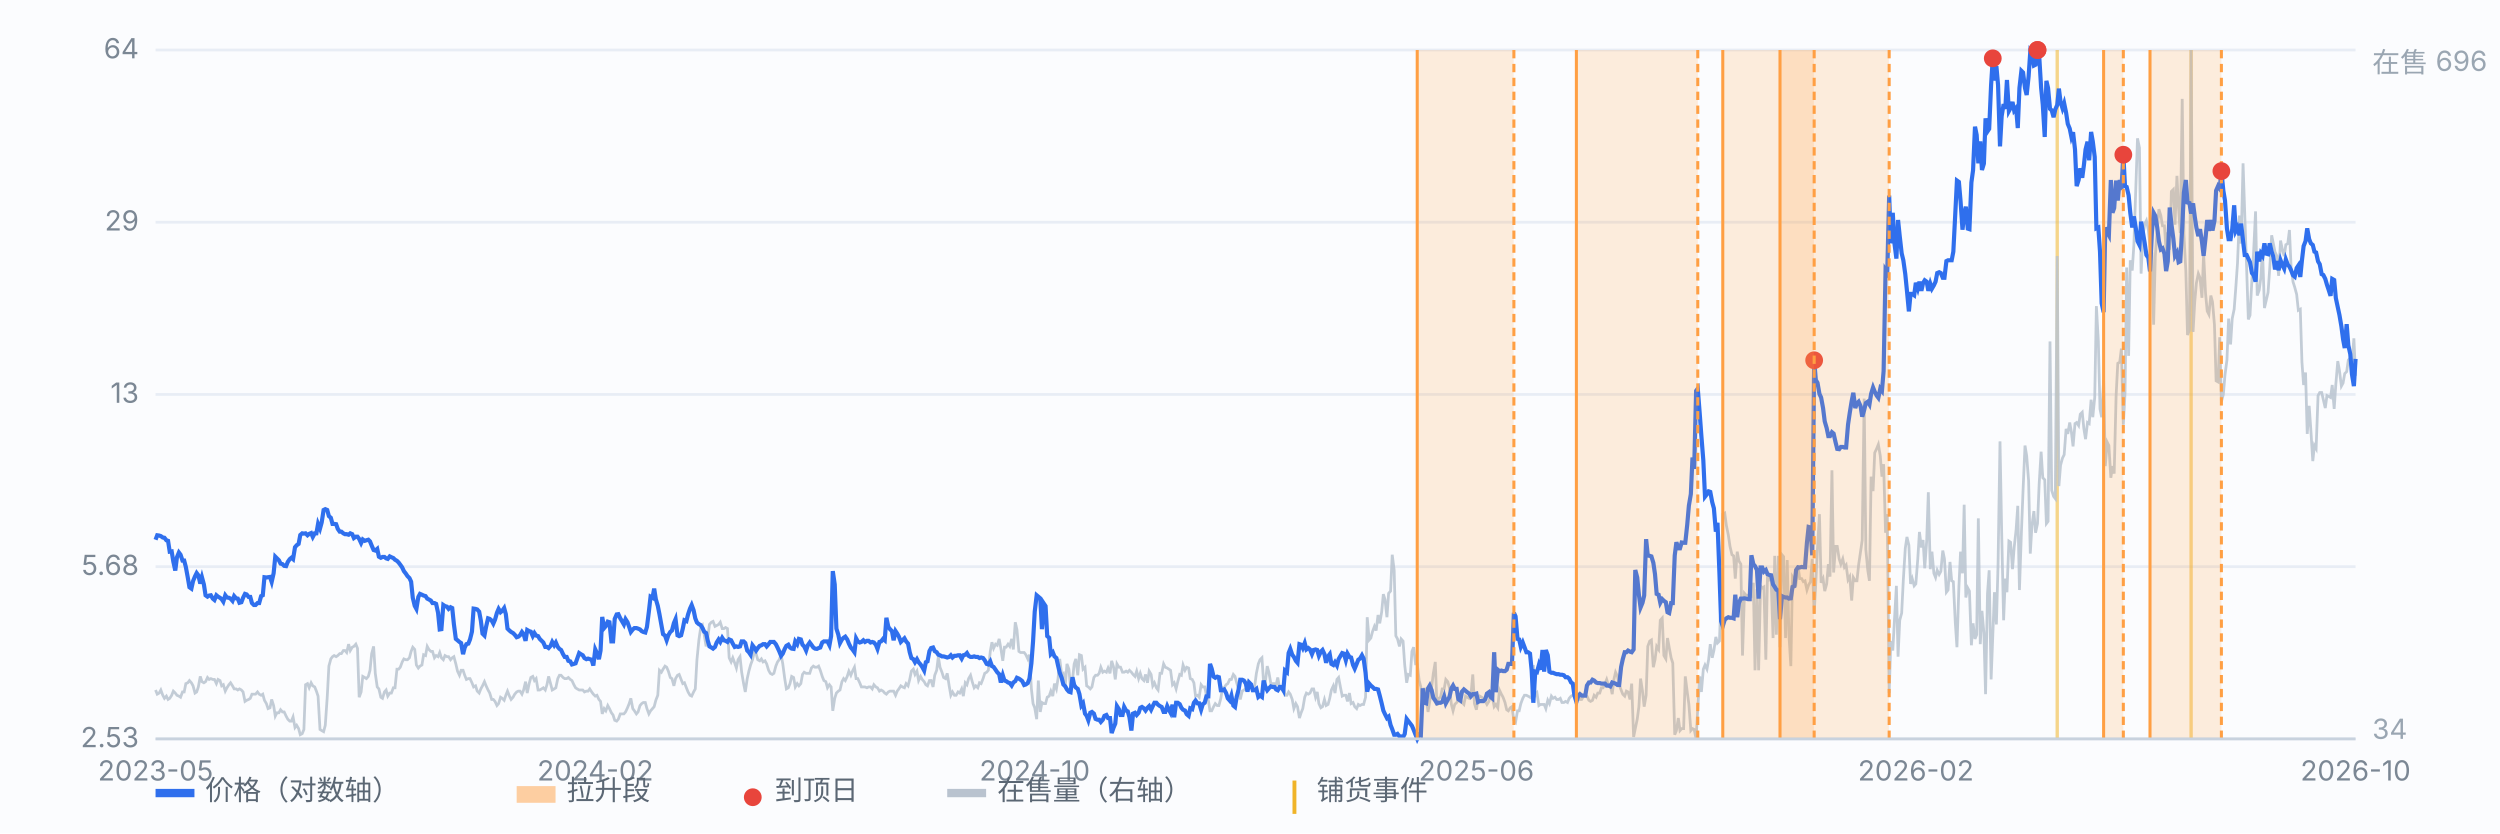
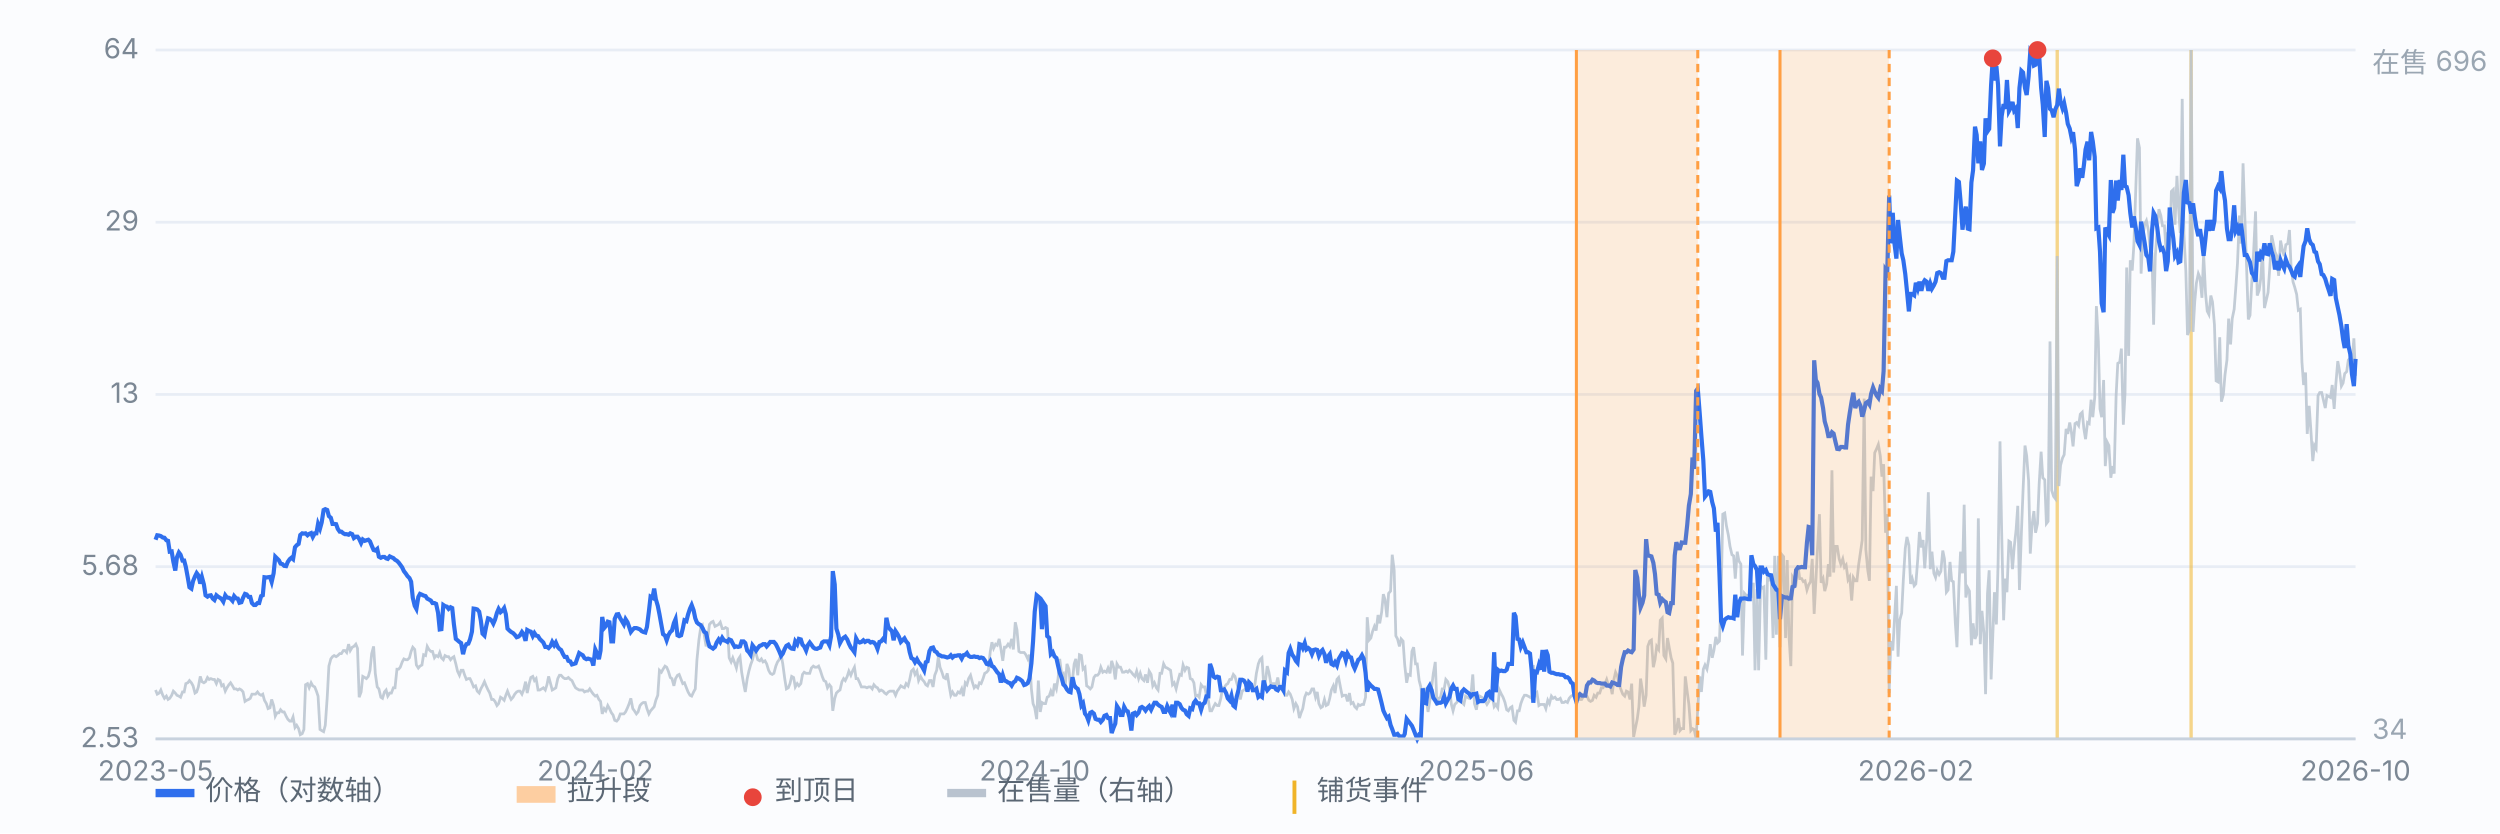
<svg xmlns="http://www.w3.org/2000/svg" viewBox="0 0 900 300" preserveAspectRatio="xMidYMid meet" style="width:100%;max-width:900px;height:auto;display:block" font-family="-apple-system,Segoe UI,Microsoft YaHei,sans-serif" font-size="10">
  <rect x="0" y="0" width="900" height="300" fill="#fbfcfe" />
  <line x1="56" y1="266.0" x2="848" y2="266.0" stroke="#e8edf5" stroke-width="1" />
  <text x="50" y="269.0" text-anchor="end" fill="#7b8794">2.53</text>
  <line x1="56" y1="204.0" x2="848" y2="204.0" stroke="#e8edf5" stroke-width="1" />
  <text x="50" y="207.0" text-anchor="end" fill="#7b8794">5.68</text>
  <line x1="56" y1="142.0" x2="848" y2="142.0" stroke="#e8edf5" stroke-width="1" />
  <text x="50" y="145.0" text-anchor="end" fill="#7b8794">13</text>
  <line x1="56" y1="80.0" x2="848" y2="80.0" stroke="#e8edf5" stroke-width="1" />
  <text x="50" y="83.0" text-anchor="end" fill="#7b8794">29</text>
  <line x1="56" y1="18.0" x2="848" y2="18.0" stroke="#e8edf5" stroke-width="1" />
  <text x="50" y="21.0" text-anchor="end" fill="#7b8794">64</text>
  <line x1="740.6" y1="18" x2="740.6" y2="266" stroke="#f0b429" stroke-width="1.2" opacity="0.55" />
  <line x1="788.8" y1="18" x2="788.8" y2="266" stroke="#f0b429" stroke-width="1.2" opacity="0.55" />
  <path d="M56.0 248.4 L56.6 249.9 L57.3 249.5 L57.9 248.4 L58.6 250.3 L59.2 251.4 L59.9 250.6 L60.5 251.8 L61.1 251.4 L61.8 250.3 L62.4 248.8 L63.1 249.5 L63.7 250.3 L64.4 250.6 L65.0 251.0 L65.7 249.1 L66.3 249.1 L66.9 246.1 L67.6 245.8 L68.2 245.0 L68.9 245.8 L69.5 246.9 L70.2 249.5 L70.8 249.1 L71.4 247.3 L72.1 243.5 L72.7 245.4 L73.4 245.8 L74.0 245.4 L74.7 243.9 L75.3 244.6 L75.9 244.3 L76.6 244.6 L77.2 244.6 L77.9 246.1 L78.5 244.6 L79.2 245.0 L79.8 246.9 L80.4 246.5 L81.1 248.8 L81.7 247.6 L82.4 246.5 L83.0 245.8 L83.7 246.9 L84.3 248.0 L85.0 248.0 L85.6 248.4 L86.2 248.0 L86.9 248.4 L87.5 249.1 L88.2 252.5 L88.8 252.1 L89.5 251.8 L90.1 251.4 L90.7 249.9 L91.4 249.9 L92.0 249.9 L92.7 249.1 L93.3 249.9 L94.0 250.3 L94.6 249.9 L95.2 252.1 L95.9 253.3 L96.5 255.1 L97.2 254.8 L97.8 251.8 L98.5 254.0 L99.1 257.8 L99.7 256.6 L100.4 256.6 L101.0 255.5 L101.7 256.3 L102.3 256.3 L103.0 257.8 L103.6 258.9 L104.3 259.6 L104.9 259.6 L105.5 258.1 L106.2 261.9 L106.8 261.1 L107.5 262.3 L108.1 264.5 L108.8 264.1 L109.4 262.6 L110.0 246.5 L110.7 246.1 L111.3 247.6 L112.0 245.8 L112.6 246.9 L113.3 247.3 L113.9 248.8 L114.5 250.6 L115.2 262.6 L115.8 263.0 L116.5 263.4 L117.1 261.1 L117.8 251.0 L118.4 239.8 L119.1 237.2 L119.7 236.4 L120.3 236.0 L121.0 236.4 L121.6 236.0 L122.3 235.3 L122.9 235.3 L123.6 234.2 L124.2 234.2 L124.8 234.9 L125.5 231.9 L126.1 234.2 L126.8 233.0 L127.4 232.7 L128.1 231.9 L128.7 233.4 L129.3 251.0 L130.0 249.1 L130.6 243.5 L131.3 243.9 L131.9 244.3 L132.6 243.5 L133.2 241.3 L133.8 235.3 L134.5 232.7 L135.1 242.4 L135.8 247.3 L136.4 248.0 L137.1 251.0 L137.7 251.4 L138.4 249.1 L139.0 248.4 L139.6 250.6 L140.3 249.5 L140.9 249.5 L141.6 247.6 L142.2 247.6 L142.9 240.9 L143.5 240.9 L144.1 240.2 L144.8 238.3 L145.4 237.2 L146.1 237.5 L146.7 237.5 L147.4 236.8 L148.0 234.5 L148.6 233.0 L149.3 233.8 L149.9 239.4 L150.6 240.5 L151.2 239.8 L151.9 239.4 L152.5 235.7 L153.2 236.0 L153.8 232.7 L154.4 233.8 L155.1 234.5 L155.7 234.5 L156.4 236.8 L157.0 236.0 L157.7 236.4 L158.3 234.9 L158.9 236.8 L159.6 237.5 L160.2 236.0 L160.9 236.4 L161.5 236.4 L162.2 237.5 L162.8 236.8 L163.4 236.4 L164.1 239.0 L164.7 241.6 L165.4 243.1 L166.0 241.3 L166.7 241.3 L167.3 243.1 L167.9 244.6 L168.6 244.3 L169.2 244.3 L169.9 245.8 L170.5 247.3 L171.2 246.9 L171.8 248.8 L172.5 249.5 L173.1 248.0 L173.7 246.9 L174.4 245.4 L175.0 246.9 L175.7 248.4 L176.3 249.5 L177.0 251.8 L177.6 251.8 L178.2 252.5 L178.9 254.0 L179.5 253.3 L180.2 251.0 L180.8 251.4 L181.5 252.1 L182.1 250.3 L182.7 248.8 L183.4 250.6 L184.0 251.8 L184.7 251.0 L185.3 249.9 L186.0 249.1 L186.6 248.8 L187.2 248.8 L187.9 249.9 L188.5 248.4 L189.2 245.4 L189.8 249.5 L190.5 246.1 L191.1 243.9 L191.8 243.5 L192.4 245.0 L193.0 244.3 L193.7 248.4 L194.3 248.4 L195.0 248.0 L195.6 247.6 L196.3 248.4 L196.9 246.5 L197.5 243.5 L198.2 246.1 L198.8 248.4 L199.5 248.0 L200.1 247.6 L200.8 244.3 L201.4 243.1 L202.0 243.1 L202.7 243.9 L203.3 244.3 L204.0 244.3 L204.6 243.9 L205.3 244.6 L205.9 245.0 L206.6 246.5 L207.2 247.6 L207.8 248.0 L208.5 248.4 L209.1 248.4 L209.8 248.4 L210.4 249.1 L211.1 248.8 L211.7 248.8 L212.3 248.0 L213.0 249.1 L213.6 249.9 L214.3 250.6 L214.9 250.3 L215.6 251.8 L216.2 252.5 L216.8 257.0 L217.5 255.1 L218.1 255.9 L218.8 254.0 L219.4 255.1 L220.1 256.6 L220.7 257.4 L221.3 259.3 L222.0 259.6 L222.6 258.9 L223.3 257.0 L223.9 257.0 L224.6 257.0 L225.2 256.3 L225.9 254.8 L226.5 253.3 L227.1 251.4 L227.8 255.1 L228.4 255.9 L229.1 257.0 L229.7 256.3 L230.4 254.0 L231.0 253.3 L231.6 252.9 L232.3 252.9 L232.9 255.1 L233.6 257.0 L234.2 255.9 L234.9 255.1 L235.5 254.4 L236.1 252.1 L236.8 250.3 L237.4 241.3 L238.1 242.0 L238.7 240.9 L239.4 239.8 L240.0 240.2 L240.6 241.6 L241.3 243.9 L241.9 244.3 L242.6 246.9 L243.2 244.3 L243.9 243.1 L244.5 242.8 L245.2 244.6 L245.8 246.1 L246.4 245.8 L247.1 247.6 L247.7 249.1 L248.4 250.3 L249.0 250.6 L249.7 249.1 L250.3 248.0 L250.9 237.5 L251.6 230.4 L252.2 226.3 L252.9 225.2 L253.5 228.5 L254.2 232.7 L254.8 229.7 L255.4 224.8 L256.1 224.0 L256.7 223.7 L257.4 225.5 L258.0 225.2 L258.7 224.8 L259.3 224.0 L260.0 226.3 L260.6 226.3 L261.2 225.9 L261.9 226.3 L262.5 236.8 L263.2 238.3 L263.8 236.8 L264.5 238.7 L265.1 240.5 L265.7 237.5 L266.4 236.4 L267.0 242.0 L267.7 246.1 L268.3 249.1 L269.0 244.3 L269.6 241.6 L270.2 239.4 L270.9 237.5 L271.5 234.9 L272.2 235.3 L272.8 237.5 L273.5 237.9 L274.1 237.2 L274.7 238.3 L275.4 237.9 L276.0 239.0 L276.7 241.3 L277.3 242.4 L278.0 242.8 L278.6 242.4 L279.3 239.8 L279.9 238.3 L280.5 237.5 L281.2 235.7 L281.8 239.0 L282.5 244.3 L283.1 248.0 L283.8 247.6 L284.4 246.1 L285.0 243.5 L285.7 243.9 L286.3 247.3 L287.0 246.1 L287.6 246.9 L288.3 246.1 L288.9 242.8 L289.5 242.0 L290.2 242.4 L290.8 242.4 L291.5 242.4 L292.1 240.5 L292.8 239.8 L293.4 240.2 L294.1 240.2 L294.7 239.8 L295.3 241.3 L296.0 243.5 L296.6 245.0 L297.3 245.4 L297.9 247.6 L298.6 246.5 L299.2 247.3 L299.8 255.9 L300.5 251.4 L301.1 249.5 L301.8 248.8 L302.4 248.4 L303.1 245.4 L303.7 244.3 L304.3 245.0 L305.0 243.5 L305.6 241.6 L306.3 243.1 L306.9 241.6 L307.6 240.2 L308.2 244.3 L308.8 244.3 L309.5 245.8 L310.1 247.3 L310.8 247.3 L311.4 247.3 L312.1 247.6 L312.7 247.3 L313.4 247.3 L314.0 248.0 L314.6 246.5 L315.3 247.3 L315.9 247.6 L316.6 248.8 L317.2 248.4 L317.9 248.8 L318.5 249.5 L319.1 249.9 L319.8 249.1 L320.4 248.8 L321.1 248.8 L321.7 248.8 L322.4 250.3 L323.0 248.8 L323.6 248.0 L324.3 246.9 L324.9 247.3 L325.6 247.6 L326.2 246.1 L326.9 246.9 L327.5 244.6 L328.1 241.6 L328.8 240.9 L329.4 242.8 L330.1 241.6 L330.7 245.0 L331.4 243.5 L332.0 244.6 L332.7 245.4 L333.3 246.5 L333.9 246.9 L334.6 245.0 L335.2 245.0 L335.9 247.3 L336.5 243.1 L337.2 241.3 L337.8 236.4 L338.4 240.2 L339.1 242.0 L339.7 243.9 L340.4 244.3 L341.0 242.4 L341.7 246.9 L342.3 250.3 L342.9 249.1 L343.6 250.3 L344.2 250.3 L344.9 249.1 L345.5 249.5 L346.2 248.0 L346.8 250.6 L347.5 245.8 L348.1 246.5 L348.7 244.3 L349.4 243.1 L350.0 245.4 L350.7 247.6 L351.3 246.9 L352.0 247.6 L352.6 245.8 L353.2 246.1 L353.9 244.3 L354.5 242.4 L355.2 242.0 L355.8 241.3 L356.5 234.5 L357.1 231.2 L357.7 233.4 L358.4 231.9 L359.0 232.3 L359.7 230.0 L360.3 233.4 L361.0 237.9 L361.6 233.0 L362.2 233.0 L362.9 231.9 L363.5 232.7 L364.2 230.0 L364.8 233.8 L365.5 224.0 L366.1 226.7 L366.8 234.5 L367.4 234.9 L368.0 234.9 L368.7 234.9 L369.3 235.7 L370.0 237.2 L370.6 235.7 L371.3 248.0 L371.9 253.3 L372.5 254.8 L373.2 258.9 L373.8 245.0 L374.5 256.3 L375.1 252.9 L375.8 253.3 L376.4 253.3 L377.0 251.0 L377.7 250.6 L378.3 248.8 L379.0 250.6 L379.6 246.1 L380.3 248.0 L380.9 244.3 L381.5 237.2 L382.2 242.8 L382.8 242.4 L383.5 246.9 L384.1 239.0 L384.8 240.9 L385.4 247.6 L386.1 244.6 L386.7 239.0 L387.3 237.2 L388.0 243.1 L388.6 235.7 L389.3 236.0 L389.9 240.9 L390.6 240.2 L391.2 246.9 L391.8 247.3 L392.5 248.0 L393.1 247.3 L393.8 243.9 L394.4 243.1 L395.1 243.1 L395.7 242.4 L396.3 240.2 L397.0 242.0 L397.6 241.6 L398.3 242.0 L398.9 240.5 L399.6 242.4 L400.2 237.9 L400.9 240.2 L401.5 244.6 L402.1 239.0 L402.8 240.2 L403.4 240.2 L404.1 242.0 L404.7 242.0 L405.4 241.6 L406.0 242.0 L406.6 241.3 L407.3 242.0 L407.9 242.8 L408.6 243.5 L409.2 241.6 L409.9 244.3 L410.5 242.4 L411.1 244.3 L411.8 245.0 L412.4 242.8 L413.1 245.8 L413.7 241.6 L414.4 242.8 L415.0 246.9 L415.6 245.8 L416.3 247.6 L416.9 248.4 L417.6 242.4 L418.2 242.4 L418.9 239.0 L419.5 240.2 L420.2 240.5 L420.8 240.9 L421.4 241.3 L422.1 246.5 L422.7 245.8 L423.4 248.0 L424.0 245.4 L424.7 242.8 L425.3 243.1 L425.9 239.4 L426.6 241.3 L427.2 240.2 L427.9 240.5 L428.5 244.3 L429.2 244.6 L429.8 245.8 L430.4 250.6 L431.1 250.3 L431.7 251.0 L432.4 246.5 L433.0 247.3 L433.7 247.3 L434.3 250.3 L435.0 252.1 L435.6 255.9 L436.2 255.9 L436.9 254.4 L437.5 253.3 L438.2 254.0 L438.8 254.0 L439.5 251.4 L440.1 247.6 L440.7 247.6 L441.4 246.5 L442.0 246.1 L442.7 244.6 L443.3 244.6 L444.0 242.8 L444.6 243.5 L445.2 245.8 L445.9 248.4 L446.5 251.8 L447.2 248.8 L447.8 248.4 L448.5 248.0 L449.1 245.8 L449.7 247.3 L450.4 247.6 L451.0 247.6 L451.7 246.9 L452.3 242.4 L453.0 239.0 L453.6 237.5 L454.3 236.8 L454.9 245.8 L455.5 245.8 L456.2 239.8 L456.8 242.0 L457.5 246.1 L458.1 246.1 L458.8 246.1 L459.4 246.5 L460.0 243.9 L460.7 248.0 L461.3 248.0 L462.0 246.9 L462.6 250.3 L463.3 250.3 L463.9 249.1 L464.5 249.9 L465.2 251.8 L465.8 255.1 L466.5 253.3 L467.1 254.4 L467.8 258.5 L468.4 256.6 L469.0 255.1 L469.7 251.0 L470.3 249.5 L471.0 249.9 L471.6 249.5 L472.3 248.0 L472.9 248.0 L473.6 251.0 L474.2 249.1 L474.8 253.3 L475.5 254.8 L476.1 254.4 L476.8 251.8 L477.4 254.0 L478.1 253.6 L478.7 251.4 L479.3 248.4 L480.0 246.9 L480.6 249.5 L481.3 244.6 L481.9 243.9 L482.6 247.6 L483.2 250.6 L483.8 250.3 L484.5 250.3 L485.1 252.5 L485.8 249.5 L486.4 253.3 L487.1 252.9 L487.7 254.4 L488.4 255.1 L489.0 253.6 L489.6 254.0 L490.3 253.6 L490.9 253.6 L491.6 251.0 L492.2 222.2 L492.9 230.4 L493.5 229.7 L494.1 227.4 L494.8 225.5 L495.4 227.0 L496.1 221.4 L496.7 224.4 L497.4 220.3 L498.0 213.9 L498.6 215.8 L499.3 222.2 L499.9 213.6 L500.6 212.8 L501.2 199.7 L501.9 205.3 L502.5 228.9 L503.1 230.0 L503.8 232.7 L504.4 230.0 L505.1 230.8 L505.7 239.4 L506.4 245.8 L507.0 242.8 L507.7 243.1 L508.3 234.5 L508.9 233.0 L509.6 239.0 L510.2 239.0 L510.9 245.0 L511.5 247.3 L512.2 252.9 L512.8 247.6 L513.4 251.0 L514.1 256.3 L514.7 252.5 L515.4 247.3 L516.0 242.4 L516.7 238.3 L517.3 254.0 L517.9 251.4 L518.6 251.0 L519.2 248.0 L519.9 248.0 L520.5 244.6 L521.2 245.4 L521.8 247.6 L522.5 253.6 L523.1 255.9 L523.7 253.6 L524.4 252.9 L525.0 252.1 L525.7 251.4 L526.3 252.9 L527.0 253.6 L527.6 250.6 L528.2 251.0 L528.9 251.4 L529.5 250.6 L530.2 242.8 L530.8 253.3 L531.5 255.5 L532.1 251.8 L532.7 250.6 L533.4 251.0 L534.0 251.4 L534.7 252.5 L535.3 253.6 L536.0 252.5 L536.6 250.3 L537.2 250.6 L537.9 254.4 L538.5 253.6 L539.2 254.8 L539.8 248.4 L540.5 249.9 L541.1 251.0 L541.8 252.9 L542.4 255.5 L543.0 255.9 L543.7 254.8 L544.3 254.4 L545.0 259.3 L545.6 260.0 L546.3 255.9 L546.9 255.9 L547.5 253.3 L548.2 251.4 L548.8 250.3 L549.5 250.3 L550.1 250.6 L550.8 251.0 L551.4 251.4 L552.0 239.4 L552.7 250.3 L553.3 249.5 L554.0 254.0 L554.6 253.6 L555.3 253.6 L555.9 253.6 L556.5 255.1 L557.2 252.1 L557.8 253.3 L558.5 250.6 L559.1 251.4 L559.8 251.0 L560.4 251.8 L561.1 251.8 L561.7 251.4 L562.3 252.9 L563.0 252.9 L563.6 252.5 L564.3 252.9 L564.9 251.4 L565.6 250.6 L566.2 250.3 L566.8 250.3 L567.5 250.3 L568.1 249.9 L568.8 251.8 L569.4 251.8 L570.1 250.6 L570.7 250.6 L571.3 250.6 L572.0 252.1 L572.6 252.5 L573.3 252.1 L573.9 250.3 L574.6 251.0 L575.2 249.5 L575.9 249.5 L576.5 247.6 L577.1 247.6 L577.8 246.1 L578.4 244.6 L579.1 246.9 L579.7 246.5 L580.4 249.9 L581.0 244.6 L581.6 242.0 L582.3 243.5 L582.9 246.5 L583.6 248.4 L584.2 249.9 L584.9 250.6 L585.5 248.8 L586.1 249.1 L586.8 251.8 L587.4 246.1 L588.1 265.3 L588.7 262.3 L589.4 258.9 L590.0 254.4 L590.6 244.3 L591.3 248.8 L591.9 254.4 L592.6 250.3 L593.2 232.7 L593.9 230.8 L594.5 230.4 L595.2 240.2 L595.8 237.5 L596.4 232.7 L597.1 233.8 L597.7 223.3 L598.4 222.5 L599.0 236.0 L599.7 237.2 L600.3 229.7 L600.9 233.0 L601.6 236.8 L602.2 238.7 L602.9 264.5 L603.5 263.0 L604.2 258.5 L604.8 263.0 L605.4 262.3 L606.1 262.3 L606.7 243.5 L607.4 249.1 L608.0 253.6 L608.7 263.0 L609.3 262.3 L609.9 262.6 L610.6 266.0 L611.2 255.1 L611.9 243.5 L612.5 249.1 L613.2 240.9 L613.8 239.4 L614.5 240.9 L615.1 237.5 L615.7 231.9 L616.4 236.8 L617.0 234.2 L617.7 229.3 L618.3 231.5 L619.0 230.8 L619.6 214.3 L620.2 185.1 L620.9 184.7 L621.5 189.2 L622.2 192.6 L622.8 196.7 L623.5 199.7 L624.1 200.1 L624.7 208.3 L625.4 198.6 L626.0 201.9 L626.7 203.1 L627.3 236.0 L628.0 213.6 L628.6 214.3 L629.3 214.3 L629.9 214.7 L630.5 214.7 L631.2 209.8 L631.8 241.3 L632.5 212.1 L633.1 241.3 L633.8 210.9 L634.4 211.7 L635.0 211.3 L635.7 237.5 L636.3 206.8 L637.0 208.7 L637.6 208.3 L638.3 229.7 L638.9 200.1 L639.5 228.5 L640.2 200.1 L640.8 233.0 L641.5 199.7 L642.1 200.4 L642.8 229.7 L643.4 201.6 L644.0 228.2 L644.7 239.8 L645.3 207.6 L646.0 208.7 L646.6 209.8 L647.3 203.8 L647.9 208.3 L648.6 208.3 L649.2 209.4 L649.8 209.1 L650.5 212.4 L651.1 210.6 L651.8 209.4 L652.4 201.2 L653.1 221.0 L653.7 209.4 L654.3 197.4 L655.0 185.1 L655.6 209.8 L656.3 208.3 L656.9 212.8 L657.6 210.2 L658.2 203.1 L658.8 207.6 L659.5 169.3 L660.1 206.1 L660.8 196.7 L661.4 196.7 L662.1 201.2 L662.7 203.1 L663.4 201.2 L664.0 204.2 L664.6 203.4 L665.3 208.7 L665.9 207.6 L666.6 216.2 L667.2 207.9 L667.9 209.1 L668.5 209.1 L669.1 203.4 L669.8 198.6 L670.4 194.4 L671.1 143.5 L671.7 197.8 L672.4 205.3 L673.0 209.1 L673.6 171.6 L674.3 176.8 L674.9 163.0 L675.6 161.5 L676.2 160.0 L676.9 164.1 L677.5 171.6 L678.1 167.1 L678.8 191.8 L679.4 185.1 L680.1 249.5 L680.7 230.8 L681.4 234.2 L682.0 223.3 L682.7 210.9 L683.3 236.4 L683.9 223.3 L684.6 220.7 L685.2 208.7 L685.9 197.4 L686.5 193.3 L687.2 196.3 L687.8 210.2 L688.4 208.3 L689.1 210.9 L689.7 210.2 L690.4 201.2 L691.0 191.5 L691.7 197.1 L692.3 194.4 L692.9 204.6 L693.6 194.8 L694.2 177.2 L694.9 204.9 L695.5 198.6 L696.2 206.4 L696.8 207.9 L697.4 205.3 L698.1 206.8 L698.7 205.7 L699.4 198.2 L700.0 201.2 L700.7 213.2 L701.3 212.4 L702.0 202.3 L702.6 209.1 L703.2 209.4 L703.9 224.0 L704.5 233.0 L705.2 211.3 L705.8 198.6 L706.5 206.4 L707.1 181.7 L707.7 215.1 L708.4 211.7 L709.0 212.8 L709.7 232.3 L710.3 224.4 L711.0 230.0 L711.6 228.5 L712.2 186.6 L712.9 231.9 L713.5 219.9 L714.2 227.8 L714.8 249.9 L715.5 213.6 L716.1 205.3 L716.8 244.6 L717.4 228.9 L718.0 213.2 L718.7 224.8 L719.3 203.1 L720.0 158.9 L720.6 191.5 L721.3 223.3 L721.9 208.3 L722.5 213.2 L723.2 194.8 L723.8 195.2 L724.5 204.9 L725.1 197.1 L725.8 190.7 L726.4 182.1 L727.0 212.4 L727.7 191.8 L728.3 176.5 L729.0 160.4 L729.6 164.1 L730.3 173.1 L730.9 199.3 L731.5 189.2 L732.2 184.0 L732.8 191.8 L733.5 188.5 L734.1 174.2 L734.8 162.6 L735.4 172.0 L736.1 172.7 L736.7 188.5 L737.3 187.7 L738.0 122.9 L738.6 176.5 L739.3 178.7 L739.9 179.5 L740.6 92.2 L741.2 175.0 L741.8 167.5 L742.5 164.9 L743.1 163.7 L743.8 154.4 L744.4 156.2 L745.1 152.1 L745.7 155.5 L746.3 160.7 L747.0 152.5 L747.6 152.1 L748.3 153.2 L748.9 149.1 L749.6 148.4 L750.2 154.4 L750.8 158.1 L751.5 152.1 L752.1 152.5 L752.8 143.9 L753.4 150.2 L754.1 143.1 L754.7 110.2 L755.4 122.9 L756.0 147.2 L756.6 150.2 L757.3 136.8 L757.9 167.8 L758.6 159.2 L759.2 160.4 L759.9 172.0 L760.5 167.8 L761.1 170.5 L761.8 142.4 L762.4 130.8 L763.1 130.4 L763.7 125.5 L764.4 152.9 L765.0 141.6 L765.6 96.3 L766.3 128.1 L766.9 93.7 L767.6 97.4 L768.2 88.1 L768.9 67.5 L769.5 49.8 L770.2 53.2 L770.8 98.5 L771.4 85.4 L772.1 80.6 L772.7 79.4 L773.4 82.8 L774.0 88.8 L774.7 91.1 L775.3 116.9 L775.9 92.2 L776.6 82.8 L777.2 75.3 L777.9 77.6 L778.5 81.3 L779.2 81.3 L779.8 90.3 L780.4 83.6 L781.1 89.9 L781.7 68.9 L782.4 68.2 L783.0 80.9 L783.7 63.3 L784.3 75.3 L784.9 83.9 L785.6 35.6 L786.2 84.3 L786.9 97.4 L787.5 120.6 L788.2 118.8 L788.8 18.0 L789.5 119.5 L790.1 108.7 L790.7 101.9 L791.4 98.5 L792.0 100.0 L792.7 107.2 L793.3 91.4 L794.0 105.7 L794.6 112.0 L795.2 113.2 L795.9 106.4 L796.5 108.7 L797.2 116.9 L797.8 137.1 L798.5 137.5 L799.1 121.4 L799.7 144.6 L800.4 142.0 L801.0 134.9 L801.7 129.6 L802.3 114.7 L803.0 124.0 L803.6 114.7 L804.3 111.3 L804.9 103.4 L805.5 94.8 L806.2 77.6 L806.8 87.7 L807.5 58.8 L808.1 76.8 L808.8 97.0 L809.4 115.0 L810.0 113.5 L810.7 100.4 L811.3 90.7 L812.0 76.1 L812.6 106.4 L813.3 104.5 L813.9 100.0 L814.5 89.9 L815.2 110.9 L815.8 108.3 L816.5 105.3 L817.1 96.7 L817.8 84.7 L818.4 87.7 L819.0 90.7 L819.7 92.2 L820.3 99.3 L821.0 86.6 L821.6 89.6 L822.3 92.2 L822.9 88.1 L823.6 87.7 L824.2 82.8 L824.8 96.3 L825.5 101.5 L826.1 103.4 L826.8 106.0 L827.4 111.7 L828.1 111.3 L828.7 130.4 L829.3 138.6 L830.0 134.1 L830.6 156.2 L831.3 146.1 L831.9 154.7 L832.6 166.0 L833.2 160.4 L833.8 161.5 L834.5 142.4 L835.1 141.3 L835.8 141.3 L836.4 143.9 L837.1 146.9 L837.7 142.4 L838.3 142.7 L839.0 143.1 L839.6 138.6 L840.3 147.2 L840.9 138.3 L841.6 130.0 L842.2 133.4 L842.9 139.0 L843.5 137.9 L844.1 134.5 L844.8 133.8 L845.4 129.6 L846.1 128.9 L846.7 130.4 L847.4 121.8 L848.0 135.3" fill="none" stroke="#b9c3cf" stroke-width="1" opacity="0.85" />
  <text x="854" y="26" fill="#9aa6b2">在售 696</text>
  <text x="854" y="266" fill="#9aa6b2">34</text>
  <path d="M56.0 194.3 L56.6 192.7 L57.3 192.8 L57.9 193.0 L58.6 193.5 L59.2 193.6 L59.9 194.5 L60.5 194.7 L61.1 198.6 L61.8 198.5 L62.4 202.2 L63.1 205.4 L63.7 200.6 L64.4 198.9 L65.0 199.7 L65.7 201.8 L66.3 201.8 L66.9 204.1 L67.6 207.9 L68.2 211.4 L68.9 211.9 L69.5 209.2 L70.2 207.5 L70.8 206.3 L71.4 207.1 L72.1 210.1 L72.7 207.8 L73.4 210.4 L74.0 214.3 L74.7 214.8 L75.3 214.4 L75.9 214.3 L76.6 215.5 L77.2 216.0 L77.9 214.3 L78.5 214.8 L79.2 215.2 L79.8 215.7 L80.4 216.6 L81.1 214.3 L81.7 215.1 L82.4 215.2 L83.0 215.5 L83.7 216.3 L84.3 214.6 L85.0 215.4 L85.6 215.5 L86.2 217.0 L86.9 216.8 L87.5 215.2 L88.2 213.8 L88.8 214.0 L89.5 214.9 L90.1 214.9 L90.7 217.1 L91.4 217.8 L92.0 217.8 L92.7 217.1 L93.3 217.1 L94.0 214.6 L94.6 214.3 L95.2 207.8 L95.9 207.9 L96.5 207.8 L97.2 207.7 L97.8 209.5 L98.5 206.4 L99.1 200.4 L99.7 201.0 L100.4 201.7 L101.0 202.9 L101.7 203.1 L102.3 203.7 L103.0 203.8 L103.6 202.3 L104.3 201.3 L104.9 200.8 L105.5 201.3 L106.2 197.0 L106.8 196.3 L107.5 195.8 L108.1 192.6 L108.8 192.0 L109.4 192.1 L110.0 192.0 L110.7 192.7 L111.3 192.2 L112.0 191.9 L112.6 193.3 L113.3 192.0 L113.9 192.0 L114.5 188.6 L115.2 190.3 L115.8 188.1 L116.5 183.6 L117.1 183.3 L117.8 183.6 L118.4 185.8 L119.1 186.4 L119.7 188.6 L120.3 188.6 L121.0 188.7 L121.6 190.4 L122.3 191.4 L122.9 191.4 L123.6 192.0 L124.2 192.3 L124.8 192.3 L125.5 192.5 L126.1 192.0 L126.8 192.3 L127.4 193.7 L128.1 193.2 L128.7 193.2 L129.3 194.0 L130.0 195.5 L130.6 194.2 L131.3 194.7 L131.9 194.5 L132.6 194.3 L133.2 194.9 L133.8 196.4 L134.5 198.0 L135.1 198.2 L135.8 197.6 L136.4 200.4 L137.1 200.8 L137.7 200.5 L138.4 200.5 L139.0 201.0 L139.6 201.2 L140.3 200.3 L140.9 200.6 L141.6 200.9 L142.2 201.5 L142.9 201.9 L143.5 202.5 L144.1 203.3 L144.8 204.3 L145.4 205.6 L146.1 206.5 L146.7 207.4 L147.4 208.1 L148.0 209.4 L148.6 215.2 L149.3 218.1 L149.9 219.2 L150.6 214.9 L151.2 213.8 L151.9 214.1 L152.5 214.4 L153.2 214.6 L153.8 215.5 L154.4 215.8 L155.1 216.2 L155.7 217.1 L156.4 217.1 L157.0 217.4 L157.7 220.6 L158.3 226.6 L158.9 226.5 L159.6 217.8 L160.2 218.2 L160.9 218.4 L161.5 219.2 L162.2 218.6 L162.8 218.9 L163.4 224.7 L164.1 230.0 L164.7 230.5 L165.4 231.1 L166.0 231.5 L166.7 235.5 L167.3 233.1 L167.9 231.9 L168.6 231.7 L169.2 230.2 L169.9 227.4 L170.5 219.1 L171.2 219.2 L171.8 219.4 L172.5 220.2 L173.1 223.4 L173.7 228.1 L174.4 228.8 L175.0 225.6 L175.7 222.6 L176.3 222.8 L177.0 223.4 L177.6 224.5 L178.2 223.1 L178.9 220.6 L179.5 219.2 L180.2 220.4 L180.8 219.9 L181.5 218.9 L182.1 221.1 L182.7 226.3 L183.4 227.0 L184.0 227.5 L184.7 227.9 L185.3 228.5 L186.0 229.4 L186.6 229.2 L187.2 228.7 L187.9 227.5 L188.5 228.3 L189.2 230.7 L189.8 226.8 L190.5 227.2 L191.1 227.4 L191.8 229.0 L192.4 227.9 L193.0 228.8 L193.7 229.0 L194.3 230.0 L195.0 230.7 L195.6 231.3 L196.3 232.9 L196.9 232.9 L197.5 233.3 L198.2 232.5 L198.8 231.1 L199.5 232.3 L200.1 231.3 L200.8 232.9 L201.4 233.6 L202.0 234.0 L202.7 235.5 L203.3 236.5 L204.0 236.5 L204.6 237.9 L205.3 238.1 L205.9 239.2 L206.6 239.0 L207.2 238.8 L207.8 237.1 L208.5 235.1 L209.1 235.5 L209.8 235.9 L210.4 236.9 L211.1 237.3 L211.7 237.1 L212.3 237.3 L213.0 237.5 L213.6 239.6 L214.3 233.8 L214.9 235.1 L215.6 237.3 L216.2 234.2 L216.8 222.1 L217.5 226.1 L218.1 225.4 L218.8 223.8 L219.4 224.0 L220.1 230.9 L220.7 230.9 L221.3 222.8 L222.0 221.2 L222.6 221.1 L223.3 222.6 L223.9 223.6 L224.6 224.8 L225.2 222.9 L225.9 224.0 L226.5 225.7 L227.1 227.5 L227.8 226.6 L228.4 226.1 L229.1 226.1 L229.7 226.3 L230.4 226.6 L231.0 227.2 L231.6 227.5 L232.3 227.7 L232.9 225.7 L233.6 220.1 L234.2 214.8 L234.9 215.2 L235.5 211.9 L236.1 215.7 L236.8 218.1 L237.4 221.1 L238.1 225.0 L238.7 228.3 L239.4 228.8 L240.0 230.5 L240.6 228.7 L241.3 227.5 L241.9 227.0 L242.6 224.3 L243.2 222.9 L243.9 228.7 L244.5 229.0 L245.2 228.7 L245.8 226.3 L246.4 223.3 L247.1 223.6 L247.7 221.2 L248.4 219.1 L249.0 217.8 L249.7 219.7 L250.3 222.6 L250.9 224.1 L251.6 224.7 L252.2 225.0 L252.9 226.1 L253.5 227.4 L254.2 227.9 L254.8 230.7 L255.4 232.7 L256.1 233.1 L256.7 233.5 L257.4 232.9 L258.0 231.3 L258.7 230.2 L259.3 231.1 L260.0 229.6 L260.6 230.5 L261.2 230.7 L261.9 231.1 L262.5 230.2 L263.2 230.5 L263.8 231.7 L264.5 232.9 L265.1 232.7 L265.7 232.9 L266.4 232.7 L267.0 230.9 L267.7 230.9 L268.3 231.5 L269.0 234.2 L269.6 234.8 L270.2 235.7 L270.9 232.3 L271.5 233.1 L272.2 234.2 L272.8 233.3 L273.5 232.5 L274.1 232.3 L274.7 231.9 L275.4 231.9 L276.0 232.7 L276.7 231.9 L277.3 231.1 L278.0 231.1 L278.6 231.1 L279.3 231.9 L279.9 233.1 L280.5 234.4 L281.2 236.1 L281.8 235.3 L282.5 233.6 L283.1 232.5 L283.8 232.1 L284.4 233.1 L285.0 233.5 L285.7 233.6 L286.3 230.9 L287.0 231.9 L287.6 230.0 L288.3 230.2 L288.9 232.1 L289.5 232.7 L290.2 234.2 L290.8 232.3 L291.5 231.3 L292.1 232.1 L292.8 233.1 L293.4 233.5 L294.1 233.6 L294.7 233.3 L295.3 233.1 L296.0 231.3 L296.6 230.9 L297.3 230.9 L297.9 230.9 L298.6 232.3 L299.2 229.0 L299.8 205.6 L300.5 210.4 L301.1 226.3 L301.8 228.5 L302.4 231.5 L303.1 230.2 L303.7 229.6 L304.3 229.2 L305.0 230.2 L305.6 231.7 L306.3 233.1 L306.9 233.8 L307.6 234.8 L308.2 229.8 L308.8 230.9 L309.5 231.3 L310.1 231.1 L310.8 230.5 L311.4 231.1 L312.1 230.7 L312.7 230.7 L313.4 231.3 L314.0 231.1 L314.6 231.3 L315.3 232.1 L315.9 233.6 L316.6 231.1 L317.2 230.9 L317.9 230.0 L318.5 230.5 L319.1 222.4 L319.8 225.7 L320.4 226.5 L321.1 227.2 L321.7 230.5 L322.4 227.2 L323.0 228.1 L323.6 229.2 L324.3 231.1 L324.9 230.5 L325.6 229.8 L326.2 230.9 L326.9 231.7 L327.5 234.8 L328.1 236.9 L328.8 237.3 L329.4 238.4 L330.1 237.3 L330.7 238.4 L331.4 239.2 L332.0 240.1 L332.7 241.4 L333.3 238.4 L333.9 238.1 L334.6 234.4 L335.2 233.3 L335.9 233.1 L336.5 234.4 L337.2 234.8 L337.8 235.7 L338.4 235.9 L339.1 236.3 L339.7 236.3 L340.4 236.5 L341.0 236.7 L341.7 236.5 L342.3 235.9 L342.9 236.7 L343.6 236.1 L344.2 236.1 L344.9 235.9 L345.5 235.9 L346.2 237.1 L346.8 235.9 L347.5 235.7 L348.1 235.1 L348.7 236.1 L349.4 236.5 L350.0 236.5 L350.7 236.3 L351.3 236.5 L352.0 236.5 L352.6 236.9 L353.2 236.7 L353.9 236.9 L354.5 237.7 L355.2 239.0 L355.8 239.2 L356.5 238.1 L357.1 239.8 L357.7 240.1 L358.4 241.1 L359.0 242.0 L359.7 242.7 L360.3 245.7 L361.0 243.1 L361.6 245.0 L362.2 245.2 L362.9 245.7 L363.5 245.9 L364.2 246.8 L364.8 245.7 L365.5 245.2 L366.1 244.0 L366.8 244.3 L367.4 244.7 L368.0 245.2 L368.7 246.6 L369.3 246.4 L370.0 245.9 L370.6 244.3 L371.3 238.8 L371.9 230.9 L372.5 220.2 L373.2 214.3 L373.8 214.8 L374.5 215.4 L375.1 226.5 L375.8 217.3 L376.4 218.2 L377.0 229.0 L377.7 229.6 L378.3 235.5 L379.0 234.8 L379.6 236.3 L380.3 236.9 L380.9 239.6 L381.5 242.2 L382.2 244.0 L382.8 246.4 L383.5 247.1 L384.1 248.2 L384.8 249.0 L385.4 249.2 L386.1 243.8 L386.7 246.6 L387.3 247.5 L388.0 248.0 L388.6 249.9 L389.3 254.0 L389.9 253.2 L390.6 256.9 L391.2 257.7 L391.8 259.3 L392.5 256.6 L393.1 256.3 L393.8 256.9 L394.4 258.8 L395.1 259.1 L395.7 259.1 L396.3 259.9 L397.0 259.1 L397.6 257.7 L398.3 257.4 L398.9 258.5 L399.6 258.5 L400.2 263.9 L400.9 261.9 L401.5 260.5 L402.1 254.2 L402.8 255.3 L403.4 257.4 L404.1 257.4 L404.7 254.5 L405.4 255.8 L406.0 256.1 L406.6 258.2 L407.3 263.0 L407.9 256.9 L408.6 256.6 L409.2 257.4 L409.9 256.6 L410.5 254.8 L411.1 254.5 L411.8 255.0 L412.4 255.8 L413.1 254.8 L413.7 254.2 L414.4 255.5 L415.0 254.2 L415.6 253.0 L416.3 253.0 L416.9 253.7 L417.6 254.2 L418.2 254.5 L418.9 256.3 L419.5 256.3 L420.2 254.2 L420.8 255.5 L421.4 256.6 L422.1 253.7 L422.7 258.2 L423.4 253.0 L424.0 253.0 L424.7 253.5 L425.3 254.8 L425.9 255.5 L426.6 255.8 L427.2 257.1 L427.9 257.7 L428.5 255.0 L429.2 255.3 L429.8 253.0 L430.4 252.2 L431.1 253.2 L431.7 253.2 L432.4 255.5 L433.0 253.5 L433.7 253.0 L434.3 250.7 L435.0 250.7 L435.6 239.0 L436.2 240.7 L436.9 243.6 L437.5 244.0 L438.2 243.6 L438.8 243.8 L439.5 248.5 L440.1 248.5 L440.7 248.2 L441.4 249.5 L442.0 251.4 L442.7 252.2 L443.3 250.4 L444.0 254.0 L444.6 254.5 L445.2 250.9 L445.9 248.2 L446.5 244.7 L447.2 244.7 L447.8 245.0 L448.5 246.1 L449.1 249.0 L449.7 245.7 L450.4 246.4 L451.0 248.5 L451.7 248.5 L452.3 248.0 L453.0 250.9 L453.6 250.4 L454.3 250.9 L454.9 245.0 L455.5 247.1 L456.2 248.5 L456.8 247.8 L457.5 247.1 L458.1 247.3 L458.8 247.3 L459.4 248.2 L460.0 248.5 L460.7 247.3 L461.3 247.3 L462.0 248.5 L462.6 241.4 L463.3 242.0 L463.9 235.1 L464.5 233.6 L465.2 235.7 L465.8 236.5 L466.5 237.9 L467.1 238.6 L467.8 231.9 L468.4 232.1 L469.0 233.3 L469.7 231.5 L470.3 233.8 L471.0 233.3 L471.6 233.8 L472.3 235.5 L472.9 234.0 L473.6 233.8 L474.2 234.0 L474.8 236.1 L475.5 234.6 L476.1 234.0 L476.8 235.5 L477.4 238.6 L478.1 236.3 L478.7 235.5 L479.3 239.0 L480.0 239.4 L480.6 238.4 L481.3 239.6 L481.9 237.3 L482.6 236.1 L483.2 235.1 L483.8 235.3 L484.5 237.7 L485.1 235.3 L485.8 236.5 L486.4 236.7 L487.1 239.4 L487.7 240.7 L488.4 239.0 L489.0 237.5 L489.6 237.1 L490.3 235.9 L490.9 237.1 L491.6 242.2 L492.2 249.0 L492.9 246.1 L493.5 246.8 L494.1 247.3 L494.8 248.0 L495.4 248.0 L496.1 248.2 L496.7 250.4 L497.4 253.2 L498.0 255.8 L498.6 257.1 L499.3 258.5 L499.9 258.0 L500.6 261.0 L501.2 262.5 L501.9 264.5 L502.5 264.5 L503.1 264.2 L503.8 265.1 L504.4 265.1 L505.1 265.4 L505.7 264.2 L506.4 258.8 L507.0 259.6 L507.7 260.5 L508.3 261.3 L508.9 262.7 L509.6 264.5 L510.2 266.0 L510.9 264.5 L511.5 264.8 L512.2 247.8 L512.8 253.0 L513.4 253.2 L514.1 247.8 L514.7 246.8 L515.4 248.5 L516.0 251.2 L516.7 252.2 L517.3 253.2 L517.9 253.0 L518.6 253.0 L519.2 252.7 L519.9 250.7 L520.5 253.2 L521.2 251.9 L521.8 250.9 L522.5 247.8 L523.1 246.8 L523.7 248.0 L524.4 248.0 L525.0 251.7 L525.7 252.2 L526.3 249.0 L527.0 248.2 L527.6 248.7 L528.2 249.2 L528.9 249.7 L529.5 250.7 L530.2 249.9 L530.8 249.9 L531.5 249.7 L532.1 252.7 L532.7 252.4 L533.4 252.4 L534.0 252.4 L534.7 251.7 L535.3 249.7 L536.0 249.2 L536.6 250.9 L537.2 251.4 L537.9 234.8 L538.5 249.2 L539.2 241.1 L539.8 241.6 L540.5 241.4 L541.1 241.6 L541.8 241.6 L542.4 241.1 L543.0 239.0 L543.7 239.0 L544.3 239.0 L545.0 220.6 L545.6 221.9 L546.3 230.0 L546.9 230.2 L547.5 232.9 L548.2 231.3 L548.8 232.9 L549.5 234.8 L550.1 234.8 L550.8 235.3 L551.4 241.4 L552.0 253.0 L552.7 241.8 L553.3 242.0 L554.0 239.4 L554.6 241.1 L555.3 234.0 L555.9 241.8 L556.5 234.0 L557.2 235.9 L557.8 241.8 L558.5 242.2 L559.1 242.2 L559.8 242.5 L560.4 242.7 L561.1 242.7 L561.7 242.9 L562.3 242.9 L563.0 243.1 L563.6 243.8 L564.3 243.8 L564.9 244.3 L565.6 245.7 L566.2 246.1 L566.8 250.4 L567.5 252.7 L568.1 250.7 L568.8 249.9 L569.4 250.4 L570.1 250.4 L570.7 250.4 L571.3 246.8 L572.0 245.7 L572.6 245.7 L573.3 244.7 L573.9 245.0 L574.6 245.7 L575.2 245.9 L575.9 245.9 L576.5 246.1 L577.1 246.1 L577.8 246.1 L578.4 246.8 L579.1 246.8 L579.7 247.1 L580.4 245.7 L581.0 245.9 L581.6 246.1 L582.3 246.6 L582.9 246.6 L583.6 240.1 L584.2 237.3 L584.9 234.8 L585.5 234.8 L586.1 234.2 L586.8 234.6 L587.4 234.8 L588.1 233.8 L588.7 205.2 L589.4 207.9 L590.0 214.1 L590.6 218.7 L591.3 217.0 L591.9 214.4 L592.6 194.1 L593.2 200.0 L593.9 200.1 L594.5 200.3 L595.2 202.6 L595.8 206.7 L596.4 213.8 L597.1 214.1 L597.7 217.0 L598.4 215.7 L599.0 216.3 L599.7 216.8 L600.3 220.4 L600.9 220.7 L601.6 217.1 L602.2 217.1 L602.9 200.0 L603.5 195.2 L604.2 197.4 L604.8 197.4 L605.4 195.3 L606.1 195.4 L606.7 195.4 L607.4 188.9 L608.0 182.0 L608.7 177.9 L609.3 164.7 L609.9 168.8 L610.6 140.7 L611.2 139.9 L611.9 148.9 L612.5 157.0 L613.2 165.8 L613.8 178.8 L614.5 177.9 L615.1 176.9 L615.7 177.1 L616.4 180.8 L617.0 183.0 L617.7 191.4 L618.3 188.2 L619.0 206.5 L619.6 223.6 L620.2 225.4 L620.9 223.1 L621.5 222.6 L622.2 222.2 L622.8 222.4 L623.5 222.4 L624.1 222.6 L624.7 214.1 L625.4 222.2 L626.0 217.1 L626.7 215.5 L627.3 215.5 L628.0 215.4 L628.6 215.5 L629.3 215.7 L629.9 215.7 L630.5 199.9 L631.2 203.1 L631.8 203.8 L632.5 205.2 L633.1 215.5 L633.8 204.3 L634.4 204.3 L635.0 205.8 L635.7 205.2 L636.3 206.7 L637.0 207.0 L637.6 207.1 L638.3 210.4 L638.9 211.3 L639.5 212.3 L640.2 212.6 L640.8 222.9 L641.5 214.6 L642.1 214.9 L642.8 215.1 L643.4 215.1 L644.0 215.5 L644.7 215.4 L645.3 211.3 L646.0 211.0 L646.6 205.2 L647.3 204.2 L647.9 204.3 L648.6 204.1 L649.2 204.2 L649.8 204.2 L650.5 195.3 L651.1 189.7 L651.8 189.9 L652.4 199.9 L653.1 129.7 L653.7 136.8 L654.3 137.8 L655.0 141.8 L655.6 143.1 L656.3 146.9 L656.9 151.7 L657.6 154.1 L658.2 157.0 L658.8 157.0 L659.5 155.6 L660.1 156.1 L660.8 159.2 L661.4 161.6 L662.1 161.7 L662.7 160.9 L663.4 160.9 L664.0 161.1 L664.6 161.1 L665.3 152.8 L665.9 148.7 L666.6 144.4 L667.2 141.4 L667.9 146.9 L668.5 145.2 L669.1 144.6 L669.8 146.2 L670.4 150.0 L671.1 147.6 L671.7 145.1 L672.4 144.6 L673.0 145.6 L673.6 141.8 L674.3 139.5 L674.9 141.0 L675.6 142.4 L676.2 143.2 L676.9 139.9 L677.5 140.7 L678.1 133.6 L678.8 97.3 L679.4 98.3 L680.1 70.4 L680.7 87.6 L681.4 76.6 L682.0 87.6 L682.7 93.1 L683.3 79.2 L683.9 85.0 L684.6 91.2 L685.2 93.7 L685.9 98.7 L686.5 104.7 L687.2 112.1 L687.8 105.8 L688.4 105.8 L689.1 106.3 L689.7 101.8 L690.4 103.9 L691.0 101.4 L691.7 104.7 L692.3 101.9 L692.9 100.9 L693.6 101.4 L694.2 104.7 L694.9 102.1 L695.5 103.9 L696.2 102.7 L696.8 101.4 L697.4 98.3 L698.1 98.0 L698.7 98.3 L699.4 100.0 L700.0 100.0 L700.7 94.0 L701.3 93.7 L702.0 93.7 L702.6 93.7 L703.2 90.6 L703.9 76.9 L704.5 65.0 L705.2 65.5 L705.8 72.4 L706.5 82.7 L707.1 77.1 L707.7 74.4 L708.4 82.3 L709.0 82.5 L709.7 65.7 L710.3 61.3 L711.0 45.6 L711.6 48.6 L712.2 58.8 L712.9 50.9 L713.5 61.2 L714.2 58.9 L714.8 42.6 L715.5 47.3 L716.1 46.4 L716.8 30.5 L717.4 21.0 L718.0 29.0 L718.7 23.8 L719.3 30.6 L720.0 52.7 L720.6 41.8 L721.3 37.5 L721.9 39.2 L722.5 28.8 L723.2 40.0 L723.8 38.9 L724.5 36.7 L725.1 39.8 L725.8 38.9 L726.4 46.1 L727.0 31.7 L727.7 25.5 L728.3 26.1 L729.0 31.7 L729.6 34.2 L730.3 27.5 L730.9 18.6 L731.5 19.6 L732.2 23.6 L732.8 23.3 L733.5 18.0 L734.1 19.9 L734.8 31.6 L735.4 37.7 L736.1 49.3 L736.7 29.1 L737.3 31.7 L738.0 39.2 L738.6 39.7 L739.3 42.2 L739.9 39.4 L740.6 37.8 L741.2 31.9 L741.8 36.7 L742.5 39.0 L743.1 37.2 L743.8 40.6 L744.4 44.6 L745.1 46.3 L745.7 49.3 L746.3 47.6 L747.0 53.8 L747.6 67.0 L748.3 64.8 L748.9 60.6 L749.6 64.0 L750.2 59.5 L750.8 53.8 L751.5 51.0 L752.1 57.7 L752.8 47.5 L753.4 50.9 L754.1 56.5 L754.7 82.2 L755.4 81.9 L756.0 90.6 L756.6 109.2 L757.3 112.4 L757.9 81.9 L758.6 83.6 L759.2 84.7 L759.9 64.8 L760.5 76.6 L761.1 74.9 L761.8 65.0 L762.4 72.2 L763.1 64.8 L763.7 68.4 L764.4 55.7 L765.0 67.0 L765.6 67.3 L766.3 70.3 L766.9 76.6 L767.6 81.9 L768.2 77.9 L768.9 82.2 L769.5 86.8 L770.2 88.2 L770.8 79.8 L771.4 83.3 L772.1 87.6 L772.7 91.8 L773.4 92.8 L774.0 97.7 L774.7 83.3 L775.3 76.6 L775.9 77.7 L776.6 81.9 L777.2 86.8 L777.9 89.8 L778.5 89.4 L779.2 91.3 L779.8 97.6 L780.4 94.1 L781.1 74.7 L781.7 80.6 L782.4 85.9 L783.0 92.1 L783.7 90.9 L784.3 94.4 L784.9 94.1 L785.6 81.9 L786.2 69.3 L786.9 64.8 L787.5 72.9 L788.2 73.1 L788.8 76.9 L789.5 73.2 L790.1 77.9 L790.7 81.9 L791.4 85.0 L792.0 82.5 L792.7 87.0 L793.3 92.1 L794.0 85.6 L794.6 79.2 L795.2 83.1 L795.9 79.2 L796.5 83.0 L797.2 79.5 L797.8 68.6 L798.5 67.0 L799.1 67.9 L799.7 61.6 L800.4 68.6 L801.0 72.2 L801.7 82.3 L802.3 86.1 L803.0 86.1 L803.6 82.5 L804.3 73.9 L804.9 83.1 L805.5 81.9 L806.2 84.7 L806.8 80.5 L807.5 86.7 L808.1 91.8 L808.8 91.8 L809.4 93.1 L810.0 94.4 L810.7 98.3 L811.3 99.0 L812.0 101.4 L812.6 90.6 L813.3 94.1 L813.9 91.2 L814.5 92.1 L815.2 87.6 L815.8 91.3 L816.5 91.5 L817.1 87.6 L817.8 90.6 L818.4 92.4 L819.0 97.0 L819.7 94.0 L820.3 97.3 L821.0 93.7 L821.6 95.3 L822.3 96.7 L822.9 93.4 L823.6 95.3 L824.2 96.0 L824.8 97.3 L825.5 99.1 L826.1 99.6 L826.8 96.5 L827.4 95.6 L828.1 99.7 L828.7 93.7 L829.3 88.6 L830.0 86.8 L830.6 82.2 L831.3 86.1 L831.9 87.6 L832.6 88.2 L833.2 90.6 L833.8 90.9 L834.5 94.1 L835.1 95.1 L835.8 98.7 L836.4 99.0 L837.1 100.4 L837.7 102.5 L838.3 104.3 L839.0 106.5 L839.6 100.4 L840.3 100.8 L840.9 107.3 L841.6 110.6 L842.2 113.4 L842.9 117.5 L843.5 122.1 L844.1 125.3 L844.8 116.7 L845.4 124.3 L846.1 127.5 L846.7 134.7 L847.4 139.0 L848.0 129.2" fill="none" stroke="#2f6fed" stroke-width="1.5" />
-   <rect x="510.2" y="18" width="34.7" height="248" fill="#ff9f43" opacity="0.18" />
-   <line x1="510.2" y1="18" x2="510.2" y2="266" stroke="#ff9f43" stroke-width="1.1" />
-   <line x1="545.0" y1="18" x2="545.0" y2="266" stroke="#ff9f43" stroke-width="1.1" stroke-dasharray="3 2" />
-   <circle cx="653.1" cy="129.7" r="3.2" fill="#e8453c" />
  <rect x="567.5" y="18" width="43.7" height="248" fill="#ff9f43" opacity="0.18" />
  <line x1="567.5" y1="18" x2="567.5" y2="266" stroke="#ff9f43" stroke-width="1.1" />
  <line x1="611.2" y1="18" x2="611.2" y2="266" stroke="#ff9f43" stroke-width="1.1" stroke-dasharray="3 2" />
  <circle cx="717.4" cy="21.0" r="3.2" fill="#e8453c" />
-   <rect x="620.2" y="18" width="32.8" height="248" fill="#ff9f43" opacity="0.18" />
-   <line x1="620.2" y1="18" x2="620.2" y2="266" stroke="#ff9f43" stroke-width="1.1" />
-   <line x1="653.1" y1="18" x2="653.1" y2="266" stroke="#ff9f43" stroke-width="1.1" stroke-dasharray="3 2" />
-   <circle cx="733.5" cy="18.0" r="3.2" fill="#e8453c" />
  <rect x="640.8" y="18" width="39.2" height="248" fill="#ff9f43" opacity="0.18" />
  <line x1="640.8" y1="18" x2="640.8" y2="266" stroke="#ff9f43" stroke-width="1.1" />
  <line x1="680.1" y1="18" x2="680.1" y2="266" stroke="#ff9f43" stroke-width="1.1" stroke-dasharray="3 2" />
  <circle cx="733.5" cy="18.0" r="3.2" fill="#e8453c" />
-   <rect x="757.3" y="18" width="7.1" height="248" fill="#ff9f43" opacity="0.18" />
-   <line x1="757.3" y1="18" x2="757.3" y2="266" stroke="#ff9f43" stroke-width="1.1" />
-   <line x1="764.4" y1="18" x2="764.4" y2="266" stroke="#ff9f43" stroke-width="1.1" stroke-dasharray="3 2" />
-   <circle cx="764.4" cy="55.7" r="3.2" fill="#e8453c" />
-   <rect x="774.0" y="18" width="25.7" height="248" fill="#ff9f43" opacity="0.18" />
-   <line x1="774.0" y1="18" x2="774.0" y2="266" stroke="#ff9f43" stroke-width="1.1" />
-   <line x1="799.7" y1="18" x2="799.7" y2="266" stroke="#ff9f43" stroke-width="1.1" stroke-dasharray="3 2" />
-   <circle cx="799.7" cy="61.6" r="3.2" fill="#e8453c" />
  <line x1="56" y1="266" x2="848" y2="266" stroke="#c8d2de" stroke-width="1" />
  <text x="56.0" y="281" text-anchor="middle" fill="#7b8794">2023-05</text>
  <text x="214.3" y="281" text-anchor="middle" fill="#7b8794">2024-02</text>
  <text x="372.5" y="281" text-anchor="middle" fill="#7b8794">2024-10</text>
  <text x="531.5" y="281" text-anchor="middle" fill="#7b8794">2025-06</text>
  <text x="689.7" y="281" text-anchor="middle" fill="#7b8794">2026-02</text>
  <text x="848.0" y="281" text-anchor="middle" fill="#7b8794">2026-10</text>
  <g transform="translate(56,292)">
    <rect x="0" y="-8" width="14" height="3" fill="#2f6fed" />
    <text x="18" y="-4" fill="#5b6774">价格（对数轴）</text>
    <rect x="130" y="-9" width="14" height="6" fill="#ff9f43" opacity="0.5" />
    <text x="148" y="-4" fill="#5b6774">拉升段</text>
    <circle cx="215" cy="-5" r="3.2" fill="#e8453c" />
    <text x="223" y="-4" fill="#5b6774">到顶日</text>
    <rect x="285" y="-8" width="14" height="3" fill="#b9c3cf" />
    <text x="303" y="-4" fill="#5b6774">在售量（右轴）</text>
    <line x1="410" y1="-11" x2="410" y2="1" stroke="#f0b429" stroke-width="1.4" />
    <text x="418" y="-4" fill="#5b6774">铺货事件</text>
  </g>
</svg>
